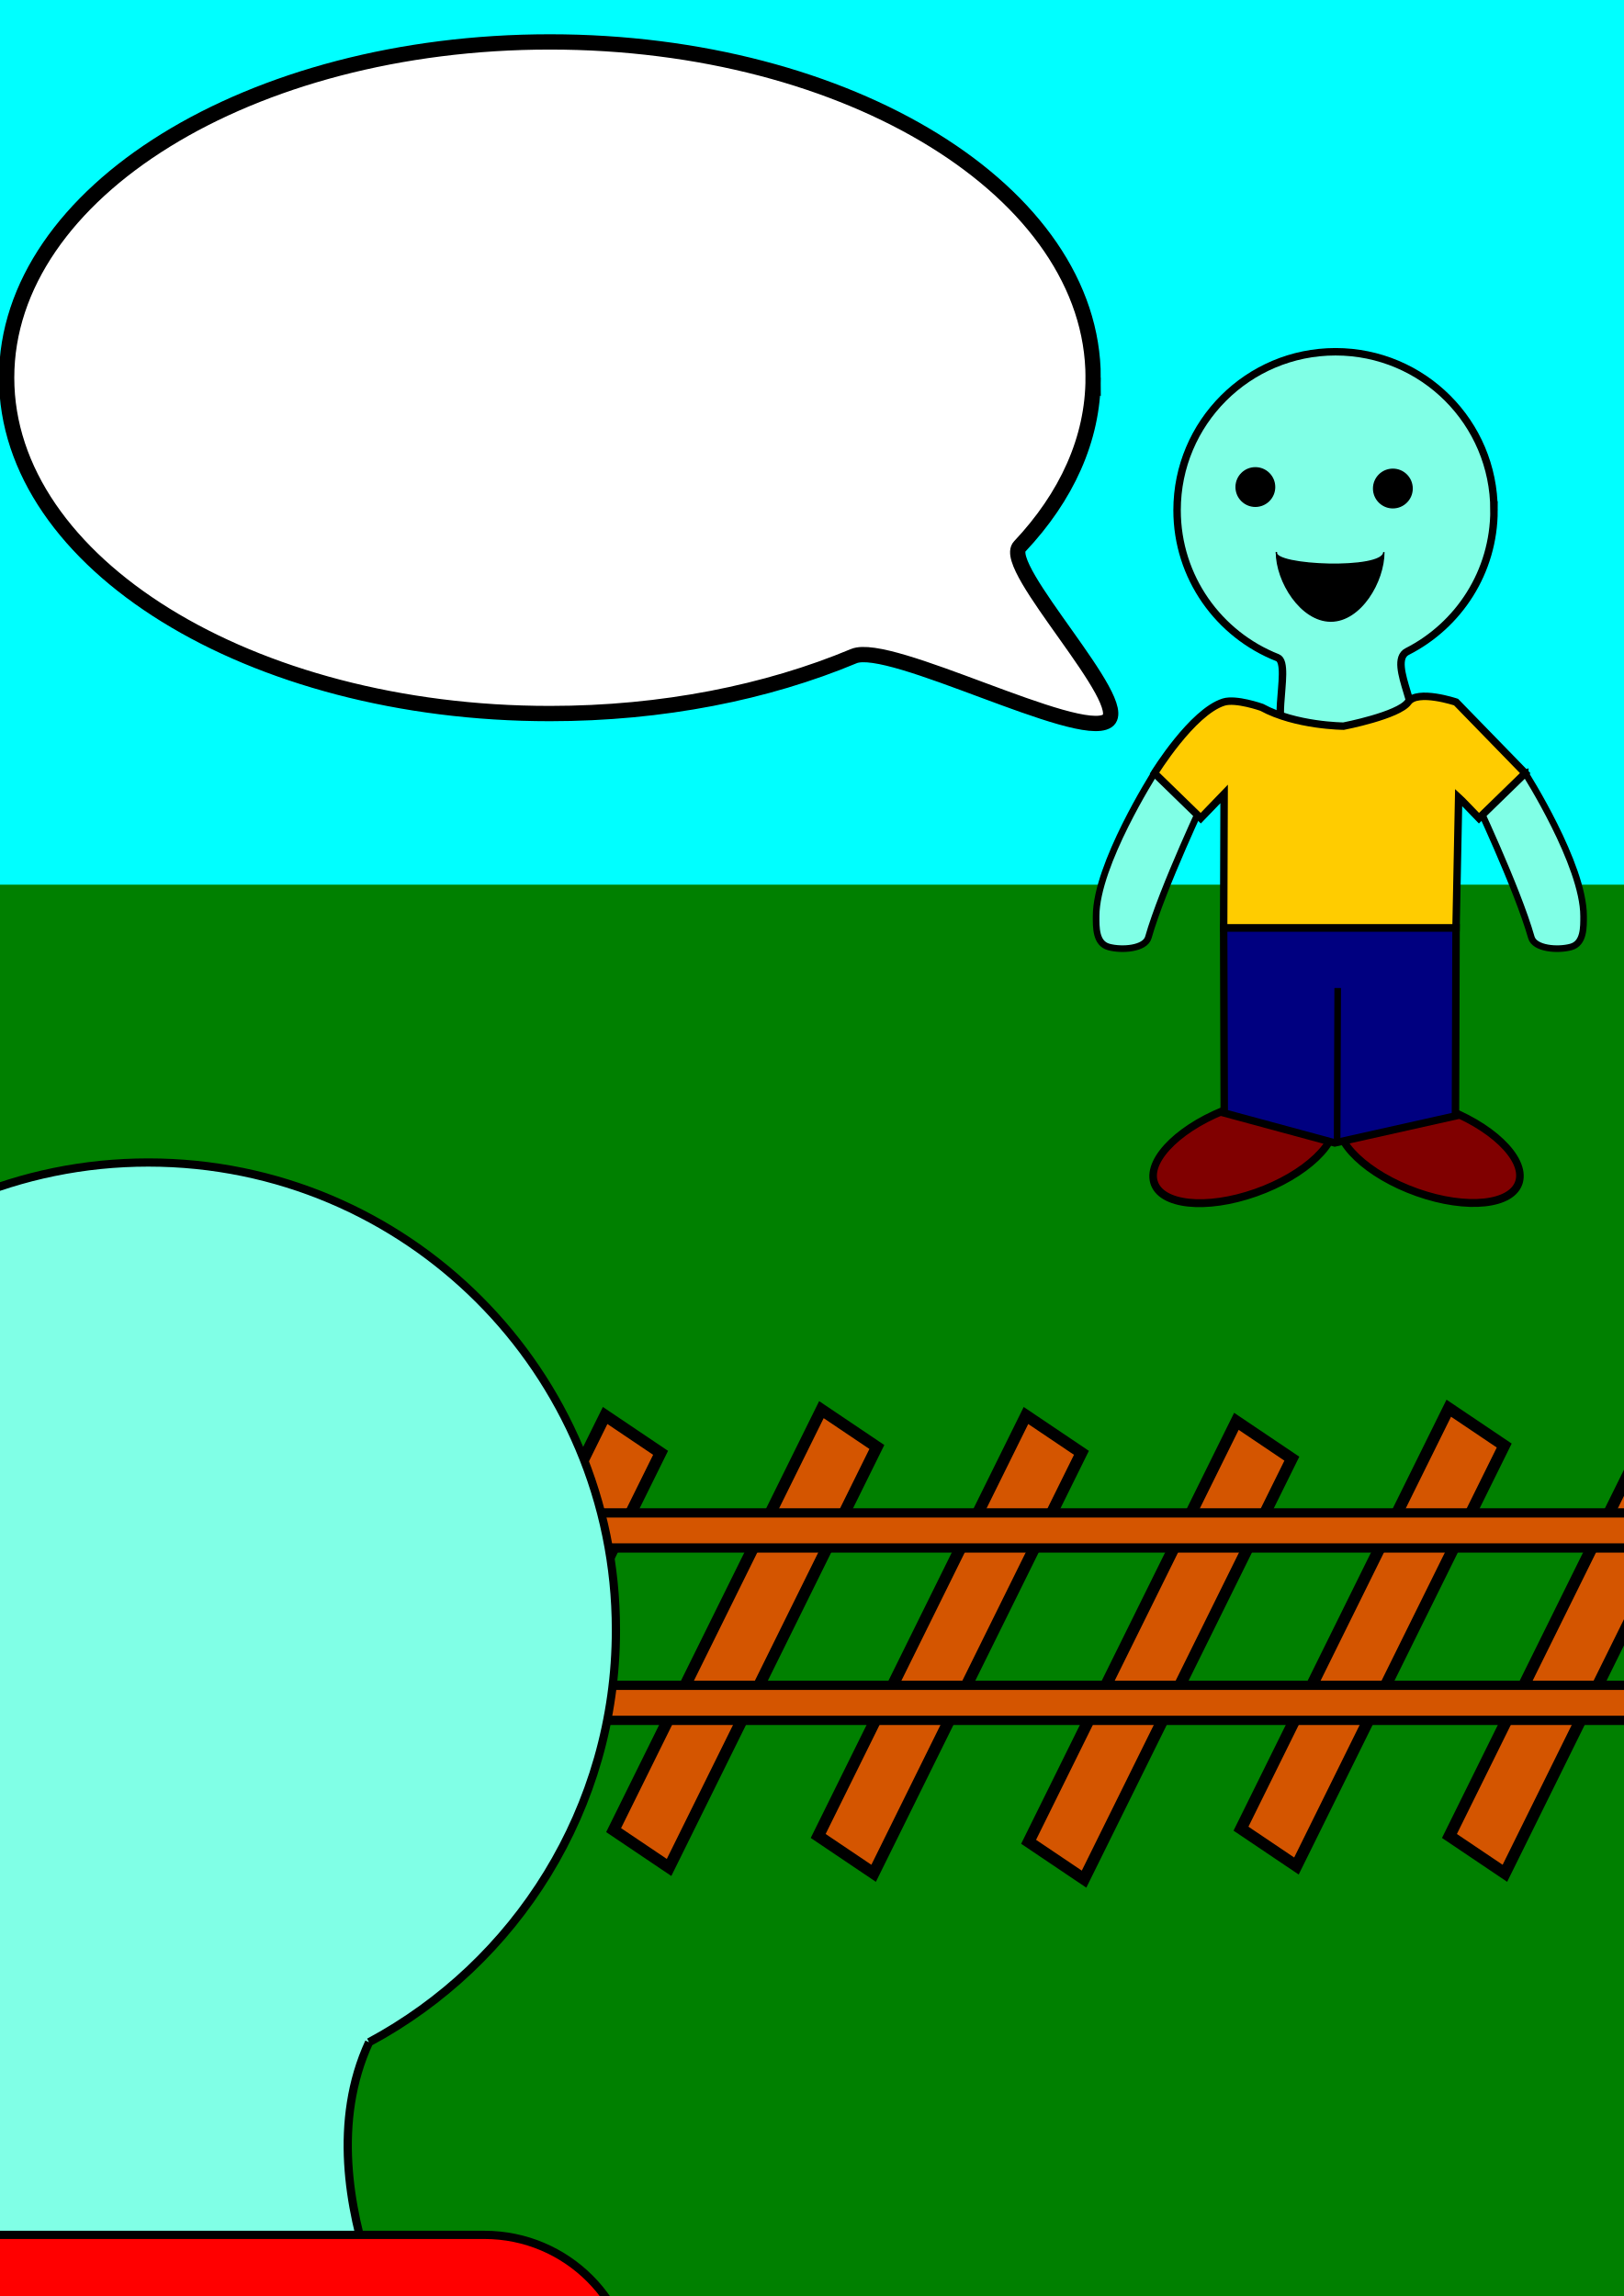
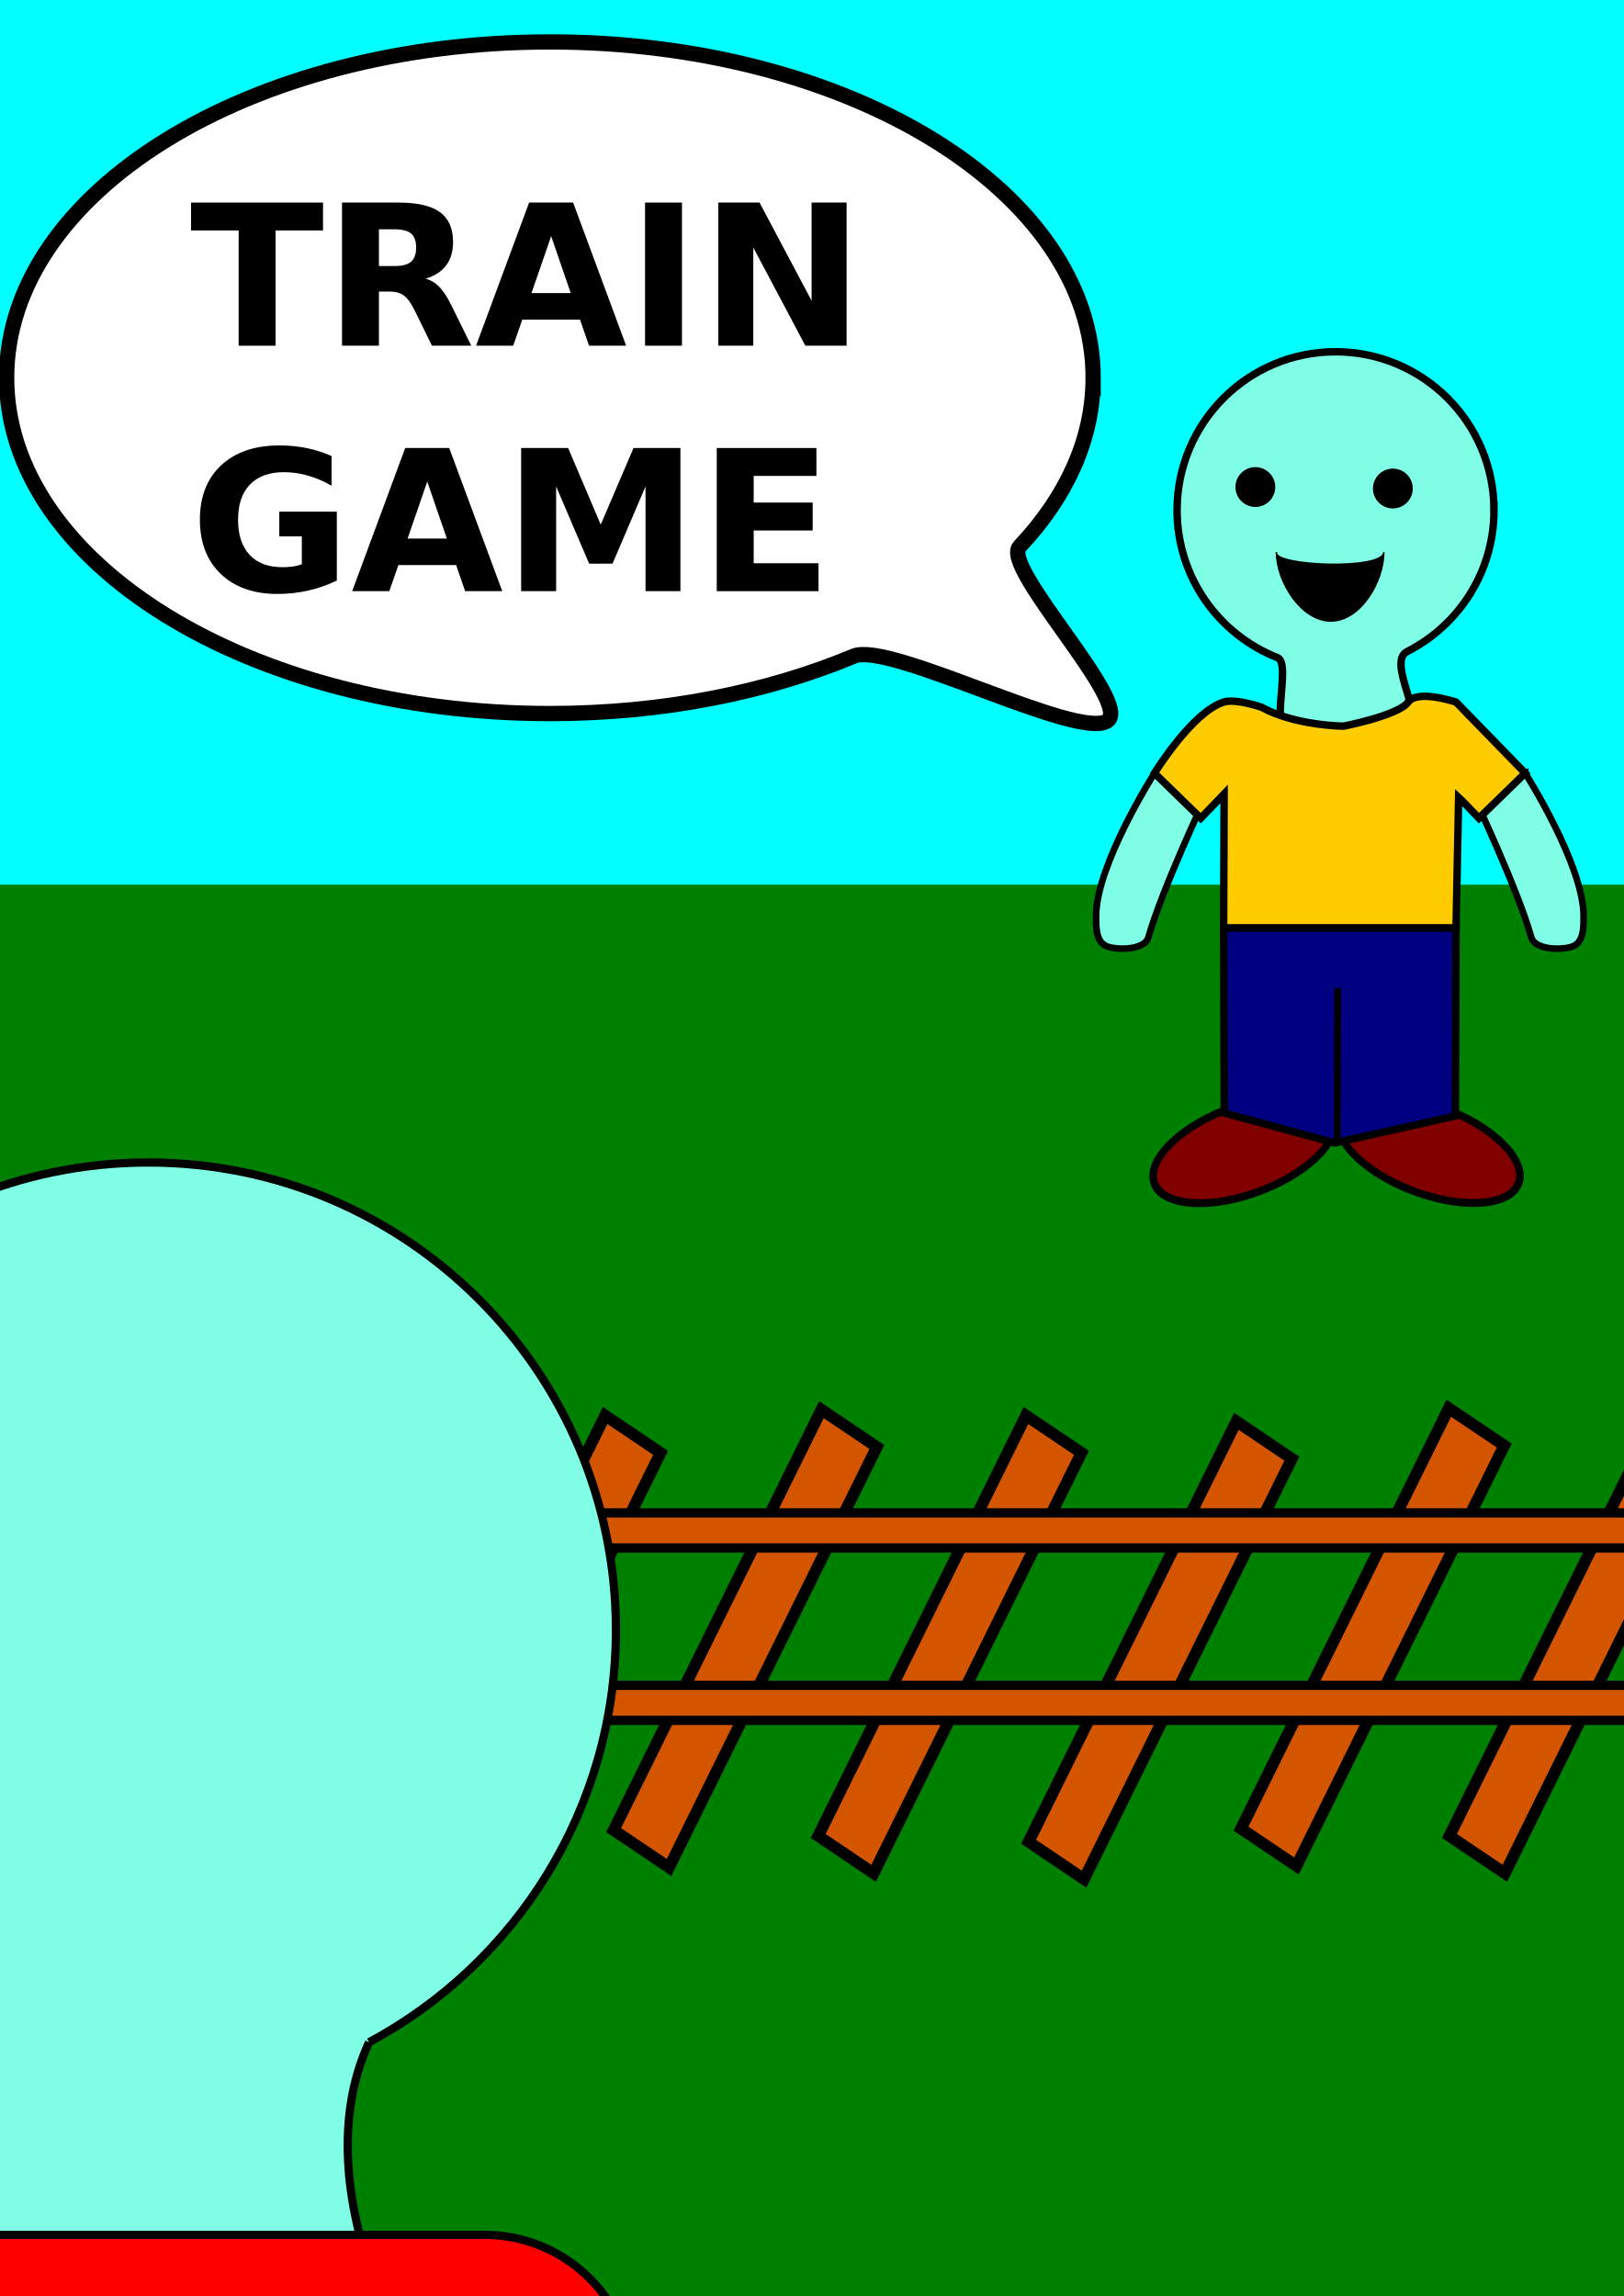
<svg xmlns="http://www.w3.org/2000/svg" width="210mm" height="297mm" viewBox="0 0 210 297" version="1.1" id="svg2388">
  <defs id="defs2382" />
  <g id="layer1">
    <g id="g2448" transform="translate(0.3779733,5.669637)">
      <g style="display:inline" id="layer1-1">
        <rect y="-7.649" x="-25.702" height="310.696" width="240.393" id="rect105" style="fill:#00ffff;fill-opacity:1;stroke:#000000;stroke-width:1.2;stroke-miterlimit:4;stroke-dasharray:none" />
        <rect y="108.768" x="-25.702" height="194.28" width="240.393" id="rect10" style="fill:#008000;fill-opacity:1;stroke-width:1.006;stroke-miterlimit:4;stroke-dasharray:none" />
      </g>
      <g id="layer2">
        <rect y="170" x="-177.271" height="0" width="57.452" id="rect18-7" style="fill:#d45500;fill-opacity:1;stroke:#000000;stroke-width:1.2;stroke-miterlimit:4;stroke-dasharray:none" />
        <rect transform="matrix(0.8294539,0.5585751,-0.4429856,0.8965287,0,0)" y="142.885" x="79.302" height="60.667" width="8.646" id="rect46" style="fill:#d45500;fill-opacity:1;stroke:#000000;stroke-width:1.515;stroke-miterlimit:4;stroke-dasharray:none" />
        <rect transform="matrix(0.8294539,0.5585751,-0.4429856,0.8965287,0,0)" y="131.894" x="100.545" height="60.667" width="8.646" id="rect46-1" style="fill:#d45500;fill-opacity:1;stroke:#000000;stroke-width:1.515;stroke-miterlimit:4;stroke-dasharray:none" />
        <rect transform="matrix(0.8294539,0.5585751,-0.4429856,0.8965287,0,0)" y="118.247" x="125.155" height="60.667" width="8.646" id="rect46-6" style="fill:#d45500;fill-opacity:1;stroke:#000000;stroke-width:1.515;stroke-miterlimit:4;stroke-dasharray:none" />
        <rect transform="matrix(0.8294539,0.5585751,-0.4429856,0.8965287,0,0)" y="104.6" x="149.765" height="60.667" width="8.646" id="rect46-5" style="fill:#d45500;fill-opacity:1;stroke:#000000;stroke-width:1.515;stroke-miterlimit:4;stroke-dasharray:none" />
        <rect transform="matrix(0.8294539,0.5585751,-0.4429856,0.8965287,0,0)" y="88.203" x="174.73" height="60.667" width="8.646" id="rect46-9" style="fill:#d45500;fill-opacity:1;stroke:#000000;stroke-width:1.515;stroke-miterlimit:4;stroke-dasharray:none" />
        <rect transform="matrix(0.8294539,0.5585751,-0.4429856,0.8965287,0,0)" y="73.924" x="199.002" height="60.667" width="8.646" id="rect46-2" style="fill:#d45500;fill-opacity:1;stroke:#000000;stroke-width:1.515;stroke-miterlimit:4;stroke-dasharray:none" />
        <rect transform="matrix(0.8294539,0.5585751,-0.4429856,0.8965287,0,0)" y="59.218" x="223.958" height="60.667" width="8.646" id="rect46-58" style="fill:#d45500;fill-opacity:1;stroke:#000000;stroke-width:1.515;stroke-miterlimit:4;stroke-dasharray:none" />
        <rect transform="matrix(0.8294539,0.5585751,-0.4429856,0.8965287,0,0)" y="42.315" x="248.046" height="60.667" width="8.646" id="rect46-21" style="fill:#d45500;fill-opacity:1;stroke:#000000;stroke-width:1.515;stroke-miterlimit:4;stroke-dasharray:none" />
        <rect transform="matrix(0.8294539,0.5585751,-0.4429856,0.8965287,0,0)" y="27.909" x="272.857" height="60.667" width="8.646" id="rect46-28" style="fill:#d45500;fill-opacity:1;stroke:#000000;stroke-width:1.515;stroke-miterlimit:4;stroke-dasharray:none" />
        <rect y="190.033" x="-19.655" height="4.536" width="247.196" id="rect18-8" style="fill:#d45500;fill-opacity:1;stroke:#000000;stroke-width:1.2;stroke-miterlimit:4;stroke-dasharray:none" />
        <rect y="212.333" x="-20.411" height="4.536" width="247.196" id="rect18" style="fill:#d45500;fill-opacity:1;stroke:#000000;stroke-width:1.2;stroke-miterlimit:4;stroke-dasharray:none" />
      </g>
      <g style="display:inline" id="layer3">
        <g transform="matrix(0.8032892,0,0,0.8032892,41.08743,10.16943)" id="g1095">
          <ellipse style="fill:#800000;fill-opacity:1;stroke:#000000;stroke-width:1.246;stroke-miterlimit:4;stroke-dasharray:none" id="path1003" cx="99.467" cy="206.002" rx="15.381" ry="7.127" transform="matrix(0.9430407,-0.3326772,0.2663417,0.9638787,0,0)" />
          <ellipse style="display:inline;fill:#800000;fill-opacity:1;stroke:#000000;stroke-width:1.246;stroke-miterlimit:4;stroke-dasharray:none" id="path1003-8" cx="-216.609" cy="96.875" rx="15.381" ry="7.127" transform="matrix(-0.9430407,-0.3326772,-0.2663417,0.9638787,0,0)" />
          <g id="g145">
            <path style="fill:#80ffe6;fill-opacity:1;stroke:#000000;stroke-width:1.2;stroke-miterlimit:4;stroke-dasharray:none" d="m 188.923,62.439 c 0,9.942 -5.686,18.555 -13.984,22.766 -3.463,1.757 3.581,11.63 -0.568,11.63 -0.792,0 -17.884,1.081 -18.741,0.986 -1.131,-0.126 -1.204,-2.028 -1.066,-4.262 0.192,-3.11 0.792,-6.864 -0.485,-7.366 -9.475,-3.725 -16.183,-12.956 -16.183,-23.753 0,-14.091 11.423,-25.513 25.513,-25.513 14.091,2e-6 25.513,11.423 25.513,25.513 z" id="path108" />
          </g>
          <path style="fill:#000080;fill-opacity:1;stroke:#000000;stroke-width:1.204;stroke-miterlimit:4;stroke-dasharray:none" d="m 145.395,129.689 h 37.418 v 0 l -0.095,30.294 v 0 l -19.432,4.347 -17.797,-4.819 v 0 z" id="rect998" />
          <path style="fill:none;stroke:#000000;stroke-width:1.065;stroke-linecap:butt;stroke-linejoin:miter;stroke-miterlimit:4;stroke-dasharray:none;stroke-opacity:1" d="m 163.664,164.33 0.095,-24.946" id="path1001" />
          <path transform="rotate(22.21434)" style="fill:#80ffe6;fill-opacity:1;stroke:#000000;stroke-width:1.065;stroke-miterlimit:4;stroke-dasharray:none" d="m 163.91,46.249 h 9.087 c 0,0 -0.92,16.622 0,24.856 0.214,1.913 -3.152,3.578 -5.324,3.84 -2.177,0.262 -3.086,-2.181 -3.763,-3.84 -3.132,-7.671 0,-24.856 0,-24.856 z" id="rect1034" />
          <path style="display:inline;fill:#80ffe6;fill-opacity:1;stroke:#000000;stroke-width:1.065;stroke-miterlimit:4;stroke-dasharray:none" d="m 193.949,104.786 -8.413,3.436 c 0,0 7.136,15.04 9.397,23.011 0.525,1.852 4.271,2.121 6.381,1.542 2.115,-0.58 2.032,-3.185 2.032,-4.977 -5.2e-4,-8.285 -9.397,-23.011 -9.397,-23.011 z" id="rect1034-0" />
          <path transform="matrix(-0.6973656,-0.7167156,-0.7167156,0.6973656,0,0)" style="display:inline;fill:#ffcc00;fill-opacity:1;stroke:#000000;stroke-width:1.2;stroke-miterlimit:4;stroke-dasharray:none" d="m -210.355,-55.538 v -10.394 l 15.969,-10e-7 c 0,0 5.829,2.997 5.38,5.529 -0.466,2.63 4.472,10.152 4.472,10.152 0,0 5.407,5.496 11.358,7.332 0,0 3.946,1.946 4.884,3.805 2.398,4.753 -0.437,15.964 -0.437,15.964 l -10.39,-0.284 0.173,-5.42 -15.398,15.089 -26.094,-26.818 14.764,-14.947 c -0.561,-0.036 -2.812,-0.011 -4.681,-0.007 z" id="rect979-5" />
        </g>
      </g>
    </g>
    <g id="layer1-4" transform="matrix(0.1686379,0,0,0.1686379,154.3928,41.53631)">
      <circle r="14.741" cy="127.289" cx="47.247" id="path1120" style="fill:#000000;fill-opacity:1;stroke:#000000;stroke-width:1.065;stroke-miterlimit:4;stroke-dasharray:none" />
      <circle r="14.741" cy="128.423" cx="152.702" id="path1120-9" style="fill:#000000;fill-opacity:1;stroke:#000000;stroke-width:1.065;stroke-miterlimit:4;stroke-dasharray:none" />
      <path id="path1139" d="m 145.791,177.157 c 0,22.754 -17.911,52.959 -40.665,52.959 -22.754,0 -41.734,-30.205 -41.734,-52.959 -3.015,10.706 82.46,14.131 82.399,0 z" style="fill:#000000;fill-opacity:1;stroke:#000000;stroke-width:1.065;stroke-miterlimit:4;stroke-dasharray:none" />
    </g>
    <g id="layer1-7" transform="translate(-31.46469,4.565442)">
      <path id="path1105" d="m 79.199,259.612 c -9.41,20.414 8.648,45.595 3.843,40.494 -2.489,-2.643 -28.232,1.267 -31.993,1.267 -3.633,0 -32.921,-3.819 -35.102,-1.068 -5.57,7.027 13.08,-23.322 6.371,-40.576 m 0,0 C 3.195,249.571 -9.827,229.449 -9.827,206.286 c -1.1e-6,-33.4 27.076,-60.476 60.476,-60.476 33.4,0 60.476,27.076 60.476,60.476 0,23.074 -12.923,43.131 -31.926,53.326" style="fill:#80ffe6;fill-opacity:1;stroke:#000000;stroke-width:1.065;stroke-miterlimit:4;stroke-dasharray:none" />
      <rect ry="19.277" y="284.527" x="-16.253" height="47.625" width="129.646" id="rect1110" style="fill:#ff0000;fill-opacity:1;stroke:#000000;stroke-width:1.065;stroke-miterlimit:4;stroke-dasharray:none" />
    </g>
    <g id="layer1-5" transform="matrix(0.7713287,0,0,0.7713287,-11.38847,-55.73391)">
      <path id="path1701" d="m 198.06,135.604 c 0,10.317 -4.487,19.987 -12.321,28.303 -3.245,3.445 19.017,26.312 14.705,29.242 -4.887,3.321 -36.488,-13.376 -42.523,-10.853 -14.543,6.078 -32.077,9.627 -50.952,9.627 -50.309,0 -91.092,-25.215 -91.092,-56.318 2e-6,-31.104 40.783,-56.318 91.092,-56.318 50.309,2e-6 91.092,25.215 91.092,56.318 z" style="fill:#ffffff;fill-opacity:1;stroke:#000000;stroke-width:2.565;stroke-miterlimit:4;stroke-dasharray:none" />
    </g>
-     <flowRoot xml:space="preserve" id="flowRoot2480" style="font-style:normal;font-weight:bold;font-size:96px;line-height:1.25;font-family:sans-serif;letter-spacing:0px;word-spacing:0px;fill:#000000;fill-opacity:1;stroke:none;-inkscape-font-specification:'sans-serif Bold';font-stretch:normal;font-variant:normal;" transform="scale(0.2645833)">
-       <flowRegion id="flowRegion2482" style="font-size:96px;-inkscape-font-specification:'sans-serif Bold';font-family:sans-serif;font-weight:bold;font-style:normal;font-stretch:normal;font-variant:normal;">
-         <rect id="rect2484" width="359.614" height="232.335" x="92.934" y="84.083" style="font-size:96px;-inkscape-font-specification:'sans-serif Bold';font-family:sans-serif;font-weight:bold;font-style:normal;font-stretch:normal;font-variant:normal;" />
-       </flowRegion>
-       <flowPara id="flowPara2486">TRAIN</flowPara>
-       <flowPara id="flowPara2488">GAME</flowPara>
-     </flowRoot>
+     <g aria-label="TRAIN GAME" transform="scale(0.2645833)" style="font-style:normal;font-variant:normal;font-weight:bold;font-stretch:normal;font-size:96px;line-height:1.25;font-family:sans-serif;-inkscape-font-specification:'sans-serif Bold';letter-spacing:0px;word-spacing:0px;fill:#000000;fill-opacity:1;stroke:none" id="flowRoot2480">
+       <path d="m 93.402,99.035 h 64.5 v 13.641 h -23.203 v 56.344 H 116.652 V 112.676 H 93.402 Z" style="" id="path57" />
+       <path d="m 192.824,130.066 q 5.672,0 8.109,-2.109 2.484,-2.109 2.484,-6.938 0,-4.781 -2.484,-6.844 -2.438,-2.062 -8.109,-2.062 h -7.594 v 17.953 z m -7.594,12.469 v 26.484 H 167.184 V 99.035 h 27.562 q 13.828,0 20.25,4.641 6.469,4.641 6.469,14.672 0,6.938 -3.375,11.391 -3.328,4.453 -10.078,6.562 3.703,0.844 6.609,3.844 2.953,2.953 5.953,9 l 9.797,19.875 h -19.219 l -8.531,-17.391 q -2.578,-5.25 -5.25,-7.172 -2.625,-1.922 -7.031,-1.922 z" style="" id="path59" />
+       <path d="m 283.527,156.27 h -28.219 l -4.453,12.75 h -18.141 l 25.922,-69.984 h 21.516 l 25.922,69.984 h -18.141 z m -23.719,-12.984 h 19.172 l -9.562,-27.844 z" style="" id="path61" />
+       <path d="m 315.309,99.035 h 18.047 v 69.984 h -18.047 z" style="" id="path63" />
+       <path d="m 351.121,99.035 h 20.156 l 25.453,48 V 99.035 h 17.109 v 69.984 h -20.156 l -25.453,-48 v 48 h -17.109 z" style="" id="path65" />
+       <path d="m 164.652,283.816 q -6.75,3.281 -14.016,4.922 -7.266,1.641 -15,1.641 -17.484,0 -27.703,-9.75 -10.219,-9.797 -10.219,-26.531 0,-16.922 10.406,-26.625 10.406,-9.703 28.5,-9.703 6.984,0 13.359,1.312 6.422,1.312 12.094,3.891 v 14.484 q -5.859,-3.328 -11.672,-4.969 -5.766,-1.641 -11.578,-1.641 -10.781,0 -16.641,6.047 -5.812,6 -5.812,17.203 0,11.109 5.625,17.156 5.625,6.047 15.984,6.047 2.812,0 5.203,-0.328 2.438,-0.375 4.359,-1.125 v -13.594 h -11.016 v -12.094 h 28.125 z" style="" id="path67" />
+       <path d="m 222.965,276.27 h -28.219 l -4.453,12.75 h -18.141 l 25.922,-69.984 h 21.516 l 25.922,69.984 h -18.141 z m -23.719,-12.984 h 19.172 l -9.562,-27.844 z" style="" id="path69" />
+       <path d="m 254.746,219.035 h 22.969 l 15.938,37.453 16.031,-37.453 h 22.922 v 69.984 h -17.062 v -51.188 l -16.125,37.734 h -11.438 l -16.125,-37.734 v 51.188 h -17.109 z" style="" id="path71" />
+       <path d="m 350.371,219.035 h 48.703 v 13.641 h -30.656 v 13.031 h 28.828 v 13.641 h -28.828 v 16.031 h 31.688 v 13.641 h -49.734 z" style="" id="path73" />
+     </g>
  </g>
</svg>
